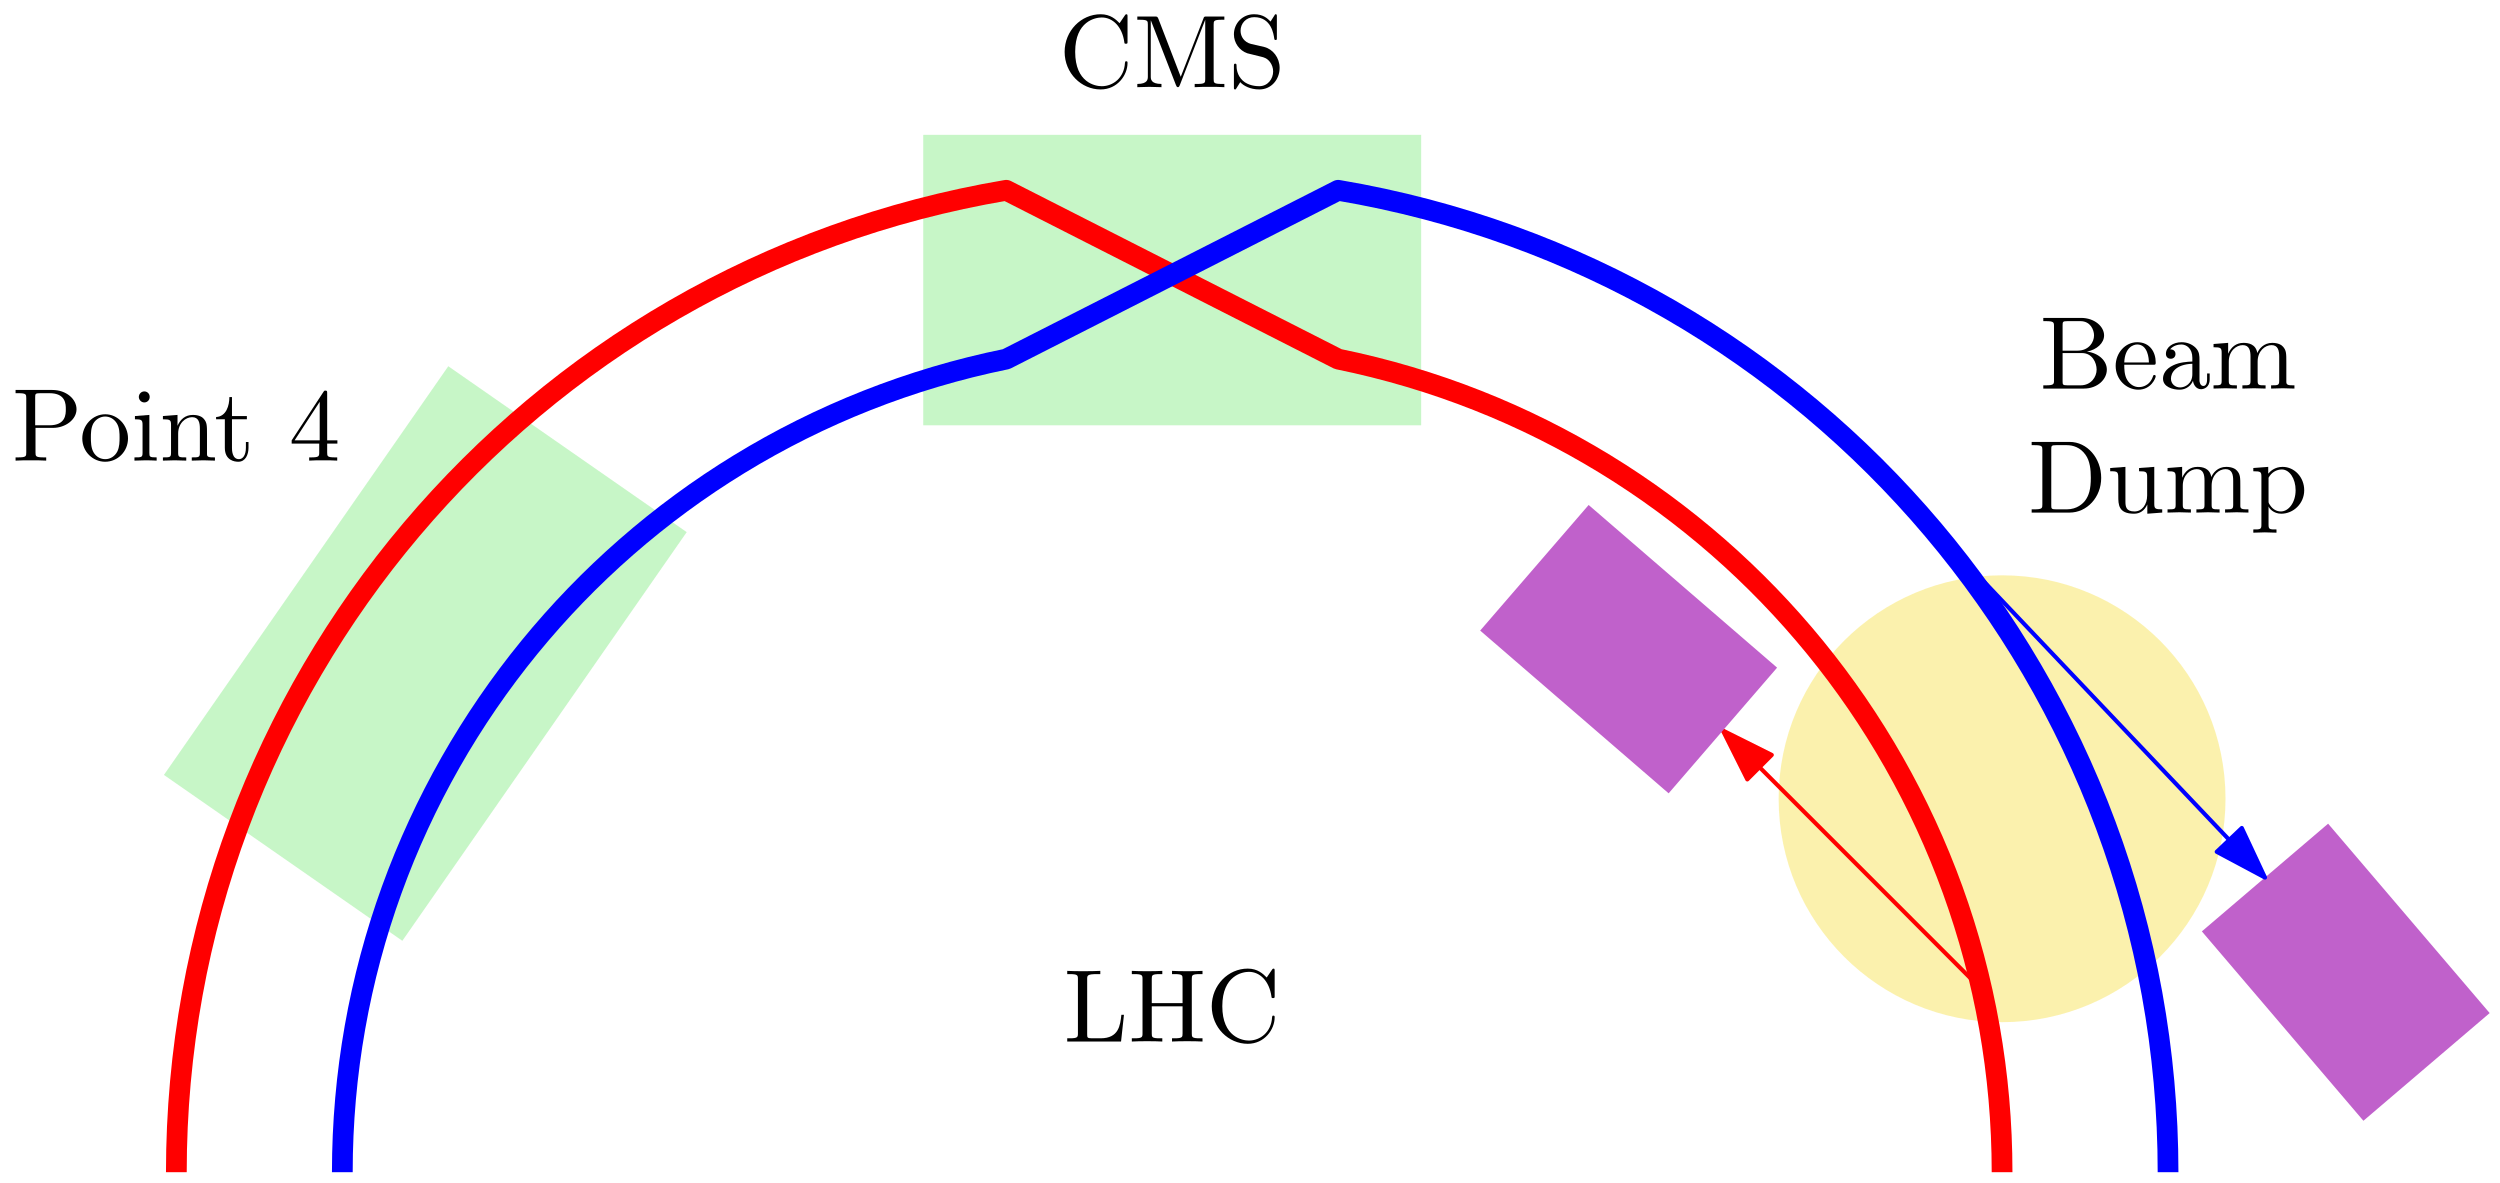
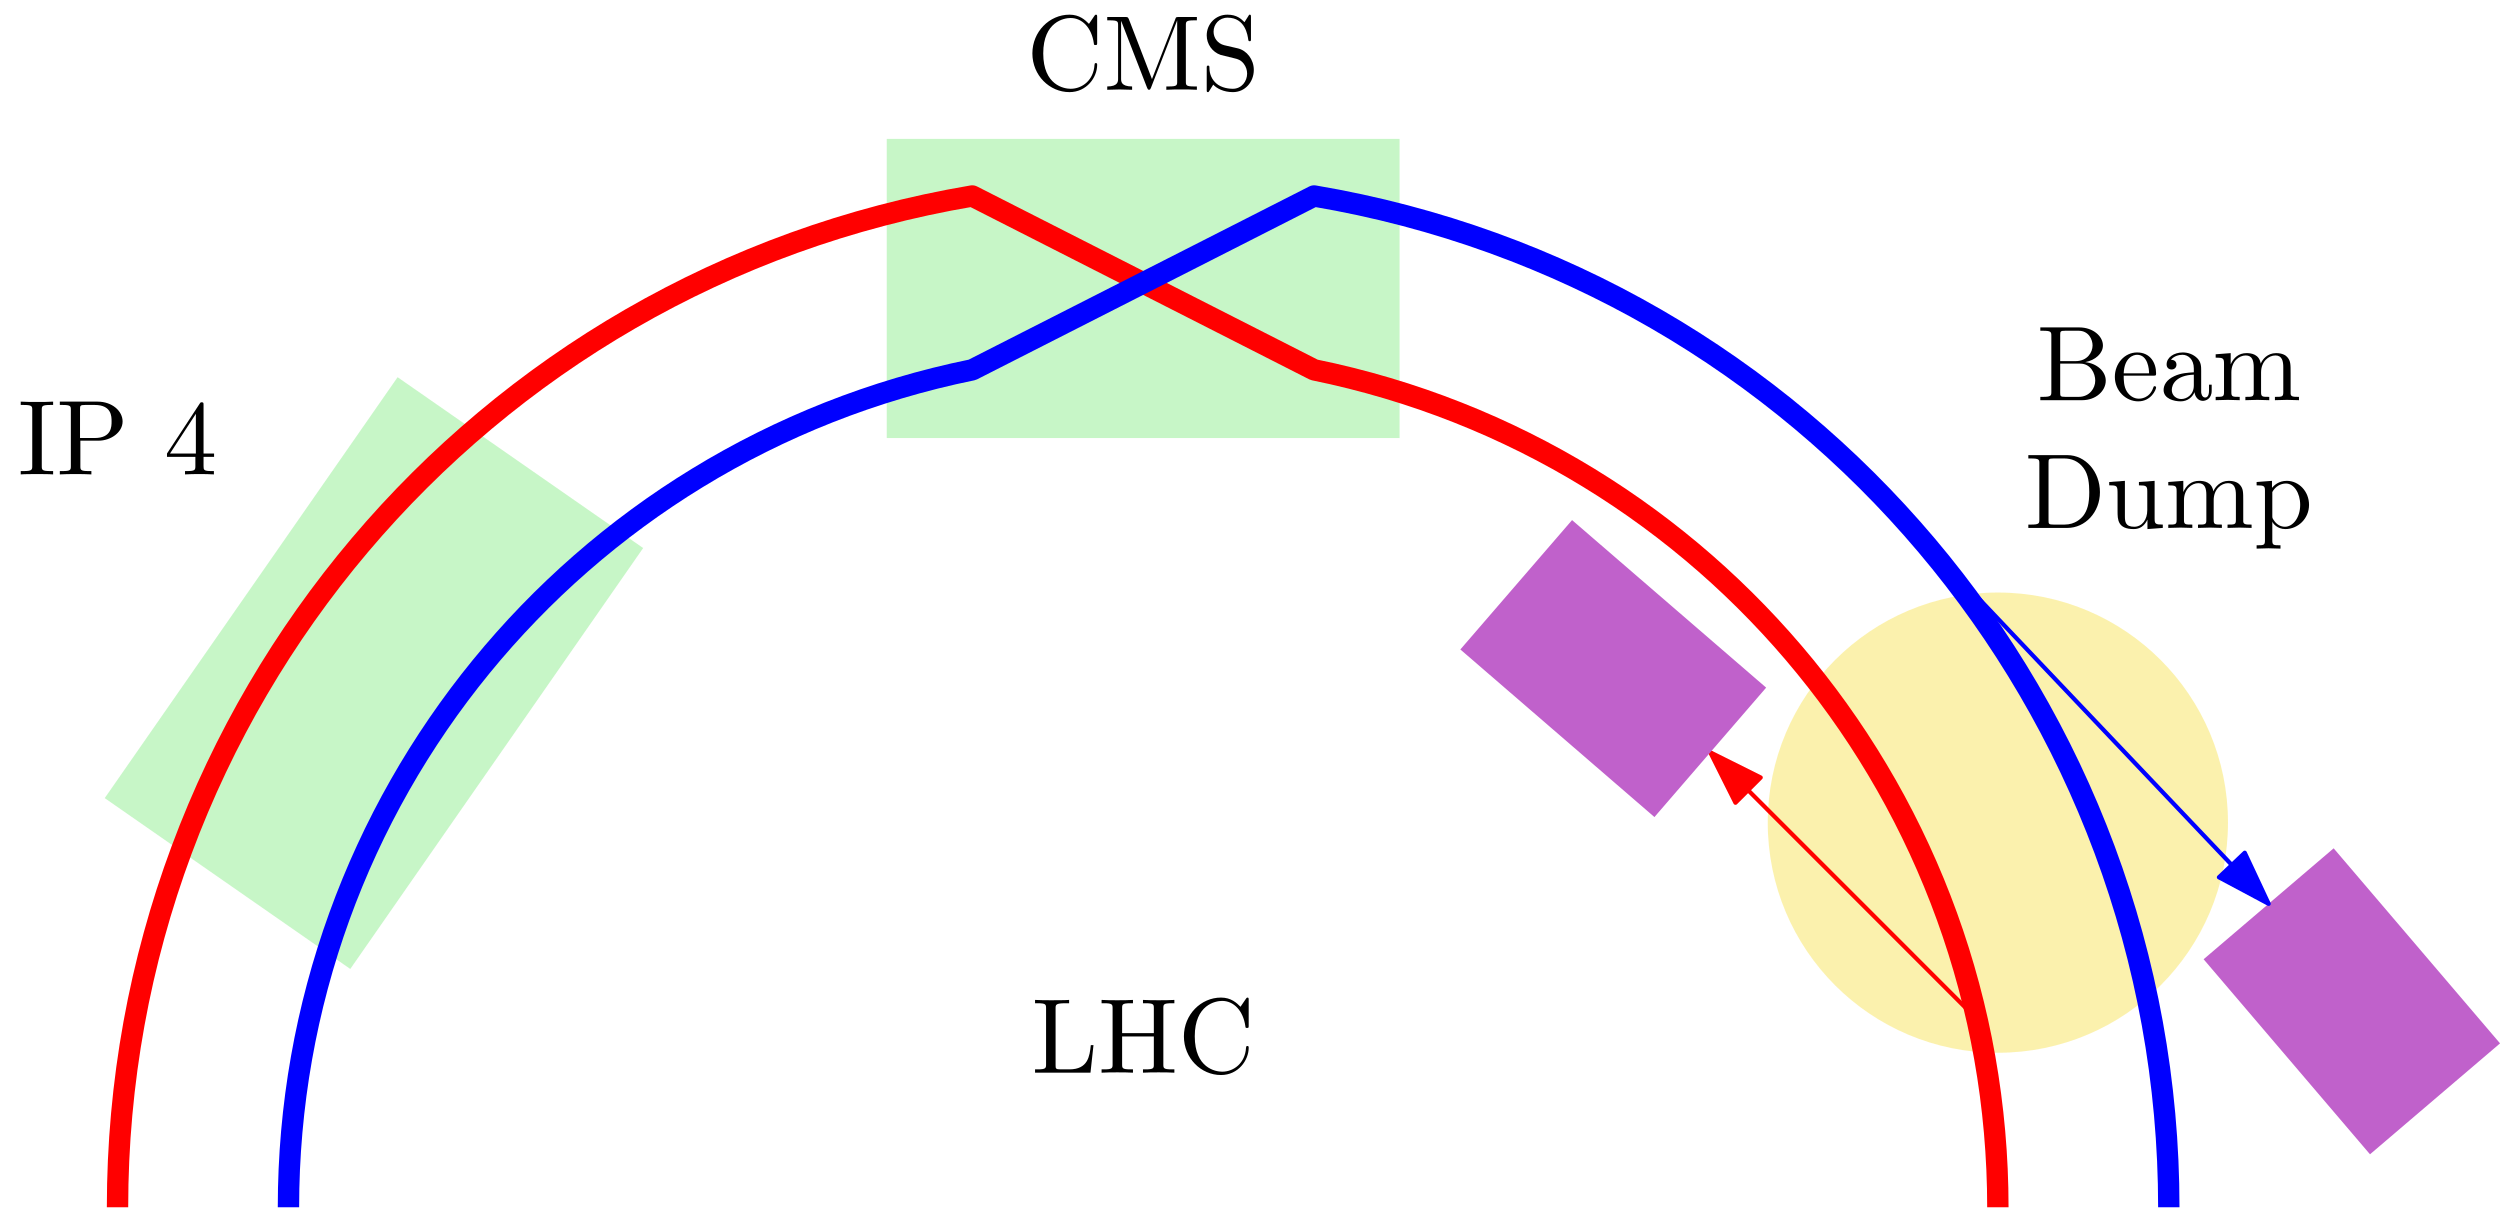
- <svg xmlns="http://www.w3.org/2000/svg" xmlns:xlink="http://www.w3.org/1999/xlink" width="241" height="114" viewBox="0 0 241 114">
+ <svg xmlns="http://www.w3.org/2000/svg" xmlns:xlink="http://www.w3.org/1999/xlink" width="234" height="114" viewBox="0 0 234 114">
  <defs>
    <g>
      <g id="glyph-0-0">
+         <path d="M 2.25 -6.031 C 2.25 -6.391 2.266 -6.5 3.062 -6.5 L 3.312 -6.5 L 3.312 -6.812 C 2.969 -6.781 2.188 -6.781 1.797 -6.781 C 1.422 -6.781 0.625 -6.781 0.281 -6.812 L 0.281 -6.5 L 0.531 -6.5 C 1.328 -6.5 1.359 -6.391 1.359 -6.031 L 1.359 -0.781 C 1.359 -0.422 1.328 -0.312 0.531 -0.312 L 0.281 -0.312 L 0.281 0 C 0.625 -0.031 1.422 -0.031 1.797 -0.031 C 2.188 -0.031 2.969 -0.031 3.312 0 L 3.312 -0.312 L 3.062 -0.312 C 2.266 -0.312 2.25 -0.422 2.25 -0.781 Z M 2.25 -6.031 " />
+       </g>
+       <g id="glyph-0-1">
        <path d="M 2.266 -3.156 L 3.953 -3.156 C 5.141 -3.156 6.219 -3.953 6.219 -4.953 C 6.219 -5.938 5.234 -6.812 3.875 -6.812 L 0.344 -6.812 L 0.344 -6.5 L 0.594 -6.5 C 1.359 -6.5 1.375 -6.391 1.375 -6.031 L 1.375 -0.781 C 1.375 -0.422 1.359 -0.312 0.594 -0.312 L 0.344 -0.312 L 0.344 0 C 0.703 -0.031 1.438 -0.031 1.812 -0.031 C 2.188 -0.031 2.938 -0.031 3.297 0 L 3.297 -0.312 L 3.047 -0.312 C 2.281 -0.312 2.266 -0.422 2.266 -0.781 Z M 2.234 -3.406 L 2.234 -6.094 C 2.234 -6.438 2.25 -6.5 2.719 -6.5 L 3.609 -6.5 C 5.188 -6.5 5.188 -5.438 5.188 -4.953 C 5.188 -4.484 5.188 -3.406 3.609 -3.406 Z M 2.234 -3.406 " />
      </g>
-       <g id="glyph-0-1">
-         <path d="M 4.688 -2.141 C 4.688 -3.406 3.703 -4.469 2.5 -4.469 C 1.25 -4.469 0.281 -3.375 0.281 -2.141 C 0.281 -0.844 1.312 0.109 2.484 0.109 C 3.688 0.109 4.688 -0.875 4.688 -2.141 Z M 2.5 -0.141 C 2.062 -0.141 1.625 -0.344 1.359 -0.812 C 1.109 -1.25 1.109 -1.859 1.109 -2.219 C 1.109 -2.609 1.109 -3.141 1.344 -3.578 C 1.609 -4.031 2.078 -4.25 2.484 -4.25 C 2.922 -4.25 3.344 -4.031 3.609 -3.594 C 3.875 -3.172 3.875 -2.594 3.875 -2.219 C 3.875 -1.859 3.875 -1.312 3.656 -0.875 C 3.422 -0.422 2.984 -0.141 2.5 -0.141 Z M 2.5 -0.141 " />
-       </g>
      <g id="glyph-0-2">
-         <path d="M 1.766 -4.406 L 0.375 -4.297 L 0.375 -3.984 C 1.016 -3.984 1.109 -3.922 1.109 -3.438 L 1.109 -0.75 C 1.109 -0.312 1 -0.312 0.328 -0.312 L 0.328 0 C 0.641 -0.016 1.188 -0.031 1.422 -0.031 C 1.781 -0.031 2.125 -0.016 2.469 0 L 2.469 -0.312 C 1.797 -0.312 1.766 -0.359 1.766 -0.75 Z M 1.797 -6.141 C 1.797 -6.453 1.562 -6.672 1.281 -6.672 C 0.969 -6.672 0.75 -6.406 0.75 -6.141 C 0.75 -5.875 0.969 -5.609 1.281 -5.609 C 1.562 -5.609 1.797 -5.828 1.797 -6.141 Z M 1.797 -6.141 " />
+         <path d="M 2.938 -1.641 L 2.938 -0.781 C 2.938 -0.422 2.906 -0.312 2.172 -0.312 L 1.969 -0.312 L 1.969 0 C 2.375 -0.031 2.891 -0.031 3.312 -0.031 C 3.734 -0.031 4.25 -0.031 4.672 0 L 4.672 -0.312 L 4.453 -0.312 C 3.719 -0.312 3.703 -0.422 3.703 -0.781 L 3.703 -1.641 L 4.688 -1.641 L 4.688 -1.953 L 3.703 -1.953 L 3.703 -6.484 C 3.703 -6.688 3.703 -6.75 3.531 -6.75 C 3.453 -6.75 3.422 -6.75 3.344 -6.625 L 0.281 -1.953 L 0.281 -1.641 Z M 2.984 -1.953 L 0.562 -1.953 L 2.984 -5.672 Z M 2.984 -1.953 " />
      </g>
      <g id="glyph-0-3">
-         <path d="M 1.094 -3.422 L 1.094 -0.75 C 1.094 -0.312 0.984 -0.312 0.312 -0.312 L 0.312 0 C 0.672 -0.016 1.172 -0.031 1.453 -0.031 C 1.703 -0.031 2.219 -0.016 2.562 0 L 2.562 -0.312 C 1.891 -0.312 1.781 -0.312 1.781 -0.75 L 1.781 -2.594 C 1.781 -3.625 2.5 -4.188 3.125 -4.188 C 3.766 -4.188 3.875 -3.656 3.875 -3.078 L 3.875 -0.75 C 3.875 -0.312 3.766 -0.312 3.094 -0.312 L 3.094 0 C 3.438 -0.016 3.953 -0.031 4.219 -0.031 C 4.469 -0.031 5 -0.016 5.328 0 L 5.328 -0.312 C 4.812 -0.312 4.562 -0.312 4.562 -0.609 L 4.562 -2.516 C 4.562 -3.375 4.562 -3.672 4.25 -4.031 C 4.109 -4.203 3.781 -4.406 3.203 -4.406 C 2.469 -4.406 2 -3.984 1.719 -3.359 L 1.719 -4.406 L 0.312 -4.297 L 0.312 -3.984 C 1.016 -3.984 1.094 -3.922 1.094 -3.422 Z M 1.094 -3.422 " />
+         <path d="M 0.562 -3.406 C 0.562 -1.344 2.172 0.219 4.031 0.219 C 5.656 0.219 6.625 -1.172 6.625 -2.328 C 6.625 -2.422 6.625 -2.5 6.5 -2.5 C 6.391 -2.5 6.391 -2.438 6.375 -2.328 C 6.297 -0.906 5.234 -0.094 4.141 -0.094 C 3.531 -0.094 1.578 -0.422 1.578 -3.406 C 1.578 -6.375 3.531 -6.719 4.141 -6.719 C 5.219 -6.719 6.109 -5.812 6.312 -4.359 C 6.328 -4.219 6.328 -4.188 6.469 -4.188 C 6.625 -4.188 6.625 -4.219 6.625 -4.422 L 6.625 -6.781 C 6.625 -6.953 6.625 -7.031 6.516 -7.031 C 6.484 -7.031 6.438 -7.031 6.359 -6.906 L 5.859 -6.172 C 5.5 -6.531 4.984 -7.031 4.031 -7.031 C 2.156 -7.031 0.562 -5.438 0.562 -3.406 Z M 0.562 -3.406 " />
      </g>
      <g id="glyph-0-4">
-         <path d="M 1.719 -3.984 L 3.156 -3.984 L 3.156 -4.297 L 1.719 -4.297 L 1.719 -6.125 L 1.469 -6.125 C 1.469 -5.312 1.172 -4.25 0.188 -4.203 L 0.188 -3.984 L 1.031 -3.984 L 1.031 -1.234 C 1.031 -0.016 1.969 0.109 2.328 0.109 C 3.031 0.109 3.312 -0.594 3.312 -1.234 L 3.312 -1.797 L 3.062 -1.797 L 3.062 -1.25 C 3.062 -0.516 2.766 -0.141 2.391 -0.141 C 1.719 -0.141 1.719 -1.047 1.719 -1.219 Z M 1.719 -3.984 " />
+         <path d="M 2.406 -6.594 C 2.312 -6.812 2.281 -6.812 2.047 -6.812 L 0.375 -6.812 L 0.375 -6.5 L 0.609 -6.5 C 1.375 -6.5 1.391 -6.391 1.391 -6.031 L 1.391 -1.047 C 1.391 -0.781 1.391 -0.312 0.375 -0.312 L 0.375 0 C 0.719 -0.016 1.203 -0.031 1.531 -0.031 C 1.859 -0.031 2.359 -0.016 2.703 0 L 2.703 -0.312 C 1.672 -0.312 1.672 -0.781 1.672 -1.047 L 1.672 -6.422 L 1.688 -6.422 L 4.094 -0.219 C 4.141 -0.094 4.188 0 4.281 0 C 4.391 0 4.422 -0.078 4.469 -0.188 L 6.922 -6.5 L 6.922 -0.781 C 6.922 -0.422 6.906 -0.312 6.141 -0.312 L 5.906 -0.312 L 5.906 0 C 6.266 -0.031 6.953 -0.031 7.344 -0.031 C 7.719 -0.031 8.391 -0.031 8.766 0 L 8.766 -0.312 L 8.516 -0.312 C 7.75 -0.312 7.734 -0.422 7.734 -0.781 L 7.734 -6.031 C 7.734 -6.391 7.75 -6.5 8.516 -6.5 L 8.766 -6.5 L 8.766 -6.812 L 7.078 -6.812 C 6.812 -6.812 6.812 -6.797 6.75 -6.625 L 4.562 -1 Z M 2.406 -6.594 " />
      </g>
      <g id="glyph-0-5">
-         <path d="M 2.938 -1.641 L 2.938 -0.781 C 2.938 -0.422 2.906 -0.312 2.172 -0.312 L 1.969 -0.312 L 1.969 0 C 2.375 -0.031 2.891 -0.031 3.312 -0.031 C 3.734 -0.031 4.25 -0.031 4.672 0 L 4.672 -0.312 L 4.453 -0.312 C 3.719 -0.312 3.703 -0.422 3.703 -0.781 L 3.703 -1.641 L 4.688 -1.641 L 4.688 -1.953 L 3.703 -1.953 L 3.703 -6.484 C 3.703 -6.688 3.703 -6.75 3.531 -6.75 C 3.453 -6.75 3.422 -6.75 3.344 -6.625 L 0.281 -1.953 L 0.281 -1.641 Z M 2.984 -1.953 L 0.562 -1.953 L 2.984 -5.672 Z M 2.984 -1.953 " />
+         <path d="M 3.484 -3.875 L 2.203 -4.172 C 1.578 -4.328 1.203 -4.859 1.203 -5.438 C 1.203 -6.141 1.734 -6.75 2.516 -6.75 C 4.172 -6.75 4.391 -5.109 4.453 -4.672 C 4.469 -4.609 4.469 -4.547 4.578 -4.547 C 4.703 -4.547 4.703 -4.594 4.703 -4.781 L 4.703 -6.781 C 4.703 -6.953 4.703 -7.031 4.594 -7.031 C 4.531 -7.031 4.516 -7.016 4.453 -6.891 L 4.094 -6.328 C 3.797 -6.625 3.391 -7.031 2.5 -7.031 C 1.391 -7.031 0.562 -6.156 0.562 -5.094 C 0.562 -4.266 1.094 -3.531 1.859 -3.266 C 1.969 -3.234 2.484 -3.109 3.188 -2.938 C 3.453 -2.875 3.75 -2.797 4.031 -2.438 C 4.234 -2.172 4.344 -1.844 4.344 -1.516 C 4.344 -0.812 3.844 -0.094 3 -0.094 C 2.719 -0.094 1.953 -0.141 1.422 -0.625 C 0.844 -1.172 0.812 -1.797 0.812 -2.156 C 0.797 -2.266 0.719 -2.266 0.688 -2.266 C 0.562 -2.266 0.562 -2.188 0.562 -2.016 L 0.562 -0.016 C 0.562 0.156 0.562 0.219 0.672 0.219 C 0.734 0.219 0.75 0.203 0.812 0.094 C 0.812 0.078 0.844 0.047 1.172 -0.484 C 1.484 -0.141 2.125 0.219 3.016 0.219 C 4.172 0.219 4.969 -0.75 4.969 -1.859 C 4.969 -2.844 4.312 -3.672 3.484 -3.875 Z M 3.484 -3.875 " />
      </g>
      <g id="glyph-0-6">
-         <path d="M 0.562 -3.406 C 0.562 -1.344 2.172 0.219 4.031 0.219 C 5.656 0.219 6.625 -1.172 6.625 -2.328 C 6.625 -2.422 6.625 -2.5 6.5 -2.5 C 6.391 -2.5 6.391 -2.438 6.375 -2.328 C 6.297 -0.906 5.234 -0.094 4.141 -0.094 C 3.531 -0.094 1.578 -0.422 1.578 -3.406 C 1.578 -6.375 3.531 -6.719 4.141 -6.719 C 5.219 -6.719 6.109 -5.812 6.312 -4.359 C 6.328 -4.219 6.328 -4.188 6.469 -4.188 C 6.625 -4.188 6.625 -4.219 6.625 -4.422 L 6.625 -6.781 C 6.625 -6.953 6.625 -7.031 6.516 -7.031 C 6.484 -7.031 6.438 -7.031 6.359 -6.906 L 5.859 -6.172 C 5.5 -6.531 4.984 -7.031 4.031 -7.031 C 2.156 -7.031 0.562 -5.438 0.562 -3.406 Z M 0.562 -3.406 " />
+         <path d="M 5.797 -2.578 L 5.547 -2.578 C 5.438 -1.562 5.297 -0.312 3.547 -0.312 L 2.734 -0.312 C 2.266 -0.312 2.25 -0.375 2.25 -0.703 L 2.25 -6.016 C 2.25 -6.359 2.25 -6.5 3.188 -6.5 L 3.516 -6.5 L 3.516 -6.812 C 3.156 -6.781 2.25 -6.781 1.844 -6.781 C 1.453 -6.781 0.672 -6.781 0.328 -6.812 L 0.328 -6.5 L 0.562 -6.5 C 1.328 -6.5 1.359 -6.391 1.359 -6.031 L 1.359 -0.781 C 1.359 -0.422 1.328 -0.312 0.562 -0.312 L 0.328 -0.312 L 0.328 0 L 5.516 0 Z M 5.797 -2.578 " />
      </g>
      <g id="glyph-0-7">
-         <path d="M 2.406 -6.594 C 2.312 -6.812 2.281 -6.812 2.047 -6.812 L 0.375 -6.812 L 0.375 -6.5 L 0.609 -6.5 C 1.375 -6.5 1.391 -6.391 1.391 -6.031 L 1.391 -1.047 C 1.391 -0.781 1.391 -0.312 0.375 -0.312 L 0.375 0 C 0.719 -0.016 1.203 -0.031 1.531 -0.031 C 1.859 -0.031 2.359 -0.016 2.703 0 L 2.703 -0.312 C 1.672 -0.312 1.672 -0.781 1.672 -1.047 L 1.672 -6.422 L 1.688 -6.422 L 4.094 -0.219 C 4.141 -0.094 4.188 0 4.281 0 C 4.391 0 4.422 -0.078 4.469 -0.188 L 6.922 -6.5 L 6.922 -0.781 C 6.922 -0.422 6.906 -0.312 6.141 -0.312 L 5.906 -0.312 L 5.906 0 C 6.266 -0.031 6.953 -0.031 7.344 -0.031 C 7.719 -0.031 8.391 -0.031 8.766 0 L 8.766 -0.312 L 8.516 -0.312 C 7.75 -0.312 7.734 -0.422 7.734 -0.781 L 7.734 -6.031 C 7.734 -6.391 7.75 -6.5 8.516 -6.5 L 8.766 -6.5 L 8.766 -6.812 L 7.078 -6.812 C 6.812 -6.812 6.812 -6.797 6.75 -6.625 L 4.562 -1 Z M 2.406 -6.594 " />
-       </g>
-       <g id="glyph-0-8">
-         <path d="M 3.484 -3.875 L 2.203 -4.172 C 1.578 -4.328 1.203 -4.859 1.203 -5.438 C 1.203 -6.141 1.734 -6.75 2.516 -6.75 C 4.172 -6.75 4.391 -5.109 4.453 -4.672 C 4.469 -4.609 4.469 -4.547 4.578 -4.547 C 4.703 -4.547 4.703 -4.594 4.703 -4.781 L 4.703 -6.781 C 4.703 -6.953 4.703 -7.031 4.594 -7.031 C 4.531 -7.031 4.516 -7.016 4.453 -6.891 L 4.094 -6.328 C 3.797 -6.625 3.391 -7.031 2.5 -7.031 C 1.391 -7.031 0.562 -6.156 0.562 -5.094 C 0.562 -4.266 1.094 -3.531 1.859 -3.266 C 1.969 -3.234 2.484 -3.109 3.188 -2.938 C 3.453 -2.875 3.75 -2.797 4.031 -2.438 C 4.234 -2.172 4.344 -1.844 4.344 -1.516 C 4.344 -0.812 3.844 -0.094 3 -0.094 C 2.719 -0.094 1.953 -0.141 1.422 -0.625 C 0.844 -1.172 0.812 -1.797 0.812 -2.156 C 0.797 -2.266 0.719 -2.266 0.688 -2.266 C 0.562 -2.266 0.562 -2.188 0.562 -2.016 L 0.562 -0.016 C 0.562 0.156 0.562 0.219 0.672 0.219 C 0.734 0.219 0.75 0.203 0.812 0.094 C 0.812 0.078 0.844 0.047 1.172 -0.484 C 1.484 -0.141 2.125 0.219 3.016 0.219 C 4.172 0.219 4.969 -0.75 4.969 -1.859 C 4.969 -2.844 4.312 -3.672 3.484 -3.875 Z M 3.484 -3.875 " />
-       </g>
-       <g id="glyph-0-9">
-         <path d="M 5.797 -2.578 L 5.547 -2.578 C 5.438 -1.562 5.297 -0.312 3.547 -0.312 L 2.734 -0.312 C 2.266 -0.312 2.25 -0.375 2.25 -0.703 L 2.25 -6.016 C 2.25 -6.359 2.25 -6.5 3.188 -6.5 L 3.516 -6.5 L 3.516 -6.812 C 3.156 -6.781 2.25 -6.781 1.844 -6.781 C 1.453 -6.781 0.672 -6.781 0.328 -6.812 L 0.328 -6.5 L 0.562 -6.5 C 1.328 -6.5 1.359 -6.391 1.359 -6.031 L 1.359 -0.781 C 1.359 -0.422 1.328 -0.312 0.562 -0.312 L 0.328 -0.312 L 0.328 0 L 5.516 0 Z M 5.797 -2.578 " />
-       </g>
-       <g id="glyph-0-10">
        <path d="M 6.109 -6.031 C 6.109 -6.391 6.125 -6.5 6.891 -6.5 L 7.141 -6.5 L 7.141 -6.812 C 6.781 -6.781 6.047 -6.781 5.672 -6.781 C 5.297 -6.781 4.547 -6.781 4.203 -6.812 L 4.203 -6.5 L 4.438 -6.5 C 5.203 -6.5 5.219 -6.391 5.219 -6.031 L 5.219 -3.703 L 2.25 -3.703 L 2.25 -6.031 C 2.25 -6.391 2.266 -6.5 3.031 -6.5 L 3.266 -6.5 L 3.266 -6.812 C 2.922 -6.781 2.188 -6.781 1.797 -6.781 C 1.422 -6.781 0.672 -6.781 0.328 -6.812 L 0.328 -6.5 L 0.562 -6.5 C 1.328 -6.5 1.359 -6.391 1.359 -6.031 L 1.359 -0.781 C 1.359 -0.422 1.328 -0.312 0.562 -0.312 L 0.328 -0.312 L 0.328 0 C 0.672 -0.031 1.422 -0.031 1.797 -0.031 C 2.172 -0.031 2.922 -0.031 3.266 0 L 3.266 -0.312 L 3.031 -0.312 C 2.266 -0.312 2.25 -0.422 2.25 -0.781 L 2.25 -3.391 L 5.219 -3.391 L 5.219 -0.781 C 5.219 -0.422 5.203 -0.312 4.438 -0.312 L 4.203 -0.312 L 4.203 0 C 4.547 -0.031 5.281 -0.031 5.656 -0.031 C 6.047 -0.031 6.781 -0.031 7.141 0 L 7.141 -0.312 L 6.891 -0.312 C 6.125 -0.312 6.109 -0.422 6.109 -0.781 Z M 6.109 -6.031 " />
      </g>
      <g id="glyph-1-0">
        <path d="M 2.219 -3.656 L 2.219 -6.094 C 2.219 -6.438 2.234 -6.5 2.703 -6.5 L 3.938 -6.5 C 4.906 -6.5 5.25 -5.656 5.25 -5.125 C 5.25 -4.484 4.766 -3.656 3.656 -3.656 Z M 4.562 -3.562 C 5.531 -3.75 6.219 -4.391 6.219 -5.125 C 6.219 -5.984 5.297 -6.812 4 -6.812 L 0.359 -6.812 L 0.359 -6.5 L 0.594 -6.5 C 1.359 -6.5 1.391 -6.391 1.391 -6.031 L 1.391 -0.781 C 1.391 -0.422 1.359 -0.312 0.594 -0.312 L 0.359 -0.312 L 0.359 0 L 4.266 0 C 5.594 0 6.484 -0.891 6.484 -1.828 C 6.484 -2.688 5.672 -3.438 4.562 -3.562 Z M 3.953 -0.312 L 2.703 -0.312 C 2.234 -0.312 2.219 -0.375 2.219 -0.703 L 2.219 -3.422 L 4.094 -3.422 C 5.078 -3.422 5.5 -2.5 5.5 -1.828 C 5.5 -1.125 4.969 -0.312 3.953 -0.312 Z M 3.953 -0.312 " />
      </g>
      <g id="glyph-1-1">
        <path d="M 1.109 -2.516 C 1.172 -4 2.016 -4.25 2.359 -4.25 C 3.375 -4.25 3.484 -2.906 3.484 -2.516 Z M 1.109 -2.297 L 3.891 -2.297 C 4.109 -2.297 4.141 -2.297 4.141 -2.516 C 4.141 -3.5 3.594 -4.469 2.359 -4.469 C 1.203 -4.469 0.281 -3.438 0.281 -2.188 C 0.281 -0.859 1.328 0.109 2.469 0.109 C 3.688 0.109 4.141 -1 4.141 -1.188 C 4.141 -1.281 4.062 -1.312 4 -1.312 C 3.922 -1.312 3.891 -1.25 3.875 -1.172 C 3.531 -0.141 2.625 -0.141 2.531 -0.141 C 2.031 -0.141 1.641 -0.438 1.406 -0.812 C 1.109 -1.281 1.109 -1.938 1.109 -2.297 Z M 1.109 -2.297 " />
      </g>
      <g id="glyph-1-2">
        <path d="M 3.312 -0.75 C 3.359 -0.359 3.625 0.062 4.094 0.062 C 4.312 0.062 4.922 -0.078 4.922 -0.891 L 4.922 -1.453 L 4.672 -1.453 L 4.672 -0.891 C 4.672 -0.312 4.422 -0.25 4.312 -0.25 C 3.984 -0.25 3.938 -0.703 3.938 -0.75 L 3.938 -2.734 C 3.938 -3.156 3.938 -3.547 3.578 -3.922 C 3.188 -4.312 2.688 -4.469 2.219 -4.469 C 1.391 -4.469 0.703 -4 0.703 -3.344 C 0.703 -3.047 0.906 -2.875 1.172 -2.875 C 1.453 -2.875 1.625 -3.078 1.625 -3.328 C 1.625 -3.453 1.578 -3.781 1.109 -3.781 C 1.391 -4.141 1.875 -4.25 2.188 -4.25 C 2.688 -4.25 3.25 -3.859 3.25 -2.969 L 3.25 -2.609 C 2.734 -2.578 2.047 -2.547 1.422 -2.25 C 0.672 -1.906 0.422 -1.391 0.422 -0.953 C 0.422 -0.141 1.391 0.109 2.016 0.109 C 2.672 0.109 3.125 -0.297 3.312 -0.75 Z M 3.25 -2.391 L 3.25 -1.391 C 3.25 -0.453 2.531 -0.109 2.078 -0.109 C 1.594 -0.109 1.188 -0.453 1.188 -0.953 C 1.188 -1.5 1.609 -2.328 3.25 -2.391 Z M 3.25 -2.391 " />
      </g>
      <g id="glyph-1-3">
        <path d="M 1.094 -3.422 L 1.094 -0.75 C 1.094 -0.312 0.984 -0.312 0.312 -0.312 L 0.312 0 C 0.672 -0.016 1.172 -0.031 1.453 -0.031 C 1.703 -0.031 2.219 -0.016 2.562 0 L 2.562 -0.312 C 1.891 -0.312 1.781 -0.312 1.781 -0.75 L 1.781 -2.594 C 1.781 -3.625 2.5 -4.188 3.125 -4.188 C 3.766 -4.188 3.875 -3.656 3.875 -3.078 L 3.875 -0.75 C 3.875 -0.312 3.766 -0.312 3.094 -0.312 L 3.094 0 C 3.438 -0.016 3.953 -0.031 4.219 -0.031 C 4.469 -0.031 5 -0.016 5.328 0 L 5.328 -0.312 C 4.672 -0.312 4.562 -0.312 4.562 -0.75 L 4.562 -2.594 C 4.562 -3.625 5.266 -4.188 5.906 -4.188 C 6.531 -4.188 6.641 -3.656 6.641 -3.078 L 6.641 -0.75 C 6.641 -0.312 6.531 -0.312 5.859 -0.312 L 5.859 0 C 6.203 -0.016 6.719 -0.031 6.984 -0.031 C 7.25 -0.031 7.766 -0.016 8.109 0 L 8.109 -0.312 C 7.594 -0.312 7.344 -0.312 7.328 -0.609 L 7.328 -2.516 C 7.328 -3.375 7.328 -3.672 7.016 -4.031 C 6.875 -4.203 6.547 -4.406 5.969 -4.406 C 5.141 -4.406 4.688 -3.812 4.531 -3.422 C 4.391 -4.297 3.656 -4.406 3.203 -4.406 C 2.469 -4.406 2 -3.984 1.719 -3.359 L 1.719 -4.406 L 0.312 -4.297 L 0.312 -3.984 C 1.016 -3.984 1.094 -3.922 1.094 -3.422 Z M 1.094 -3.422 " />
      </g>
      <g id="glyph-2-0">
        <path d="M 0.344 -6.812 L 0.344 -6.5 L 0.594 -6.5 C 1.359 -6.5 1.375 -6.391 1.375 -6.031 L 1.375 -0.781 C 1.375 -0.422 1.359 -0.312 0.594 -0.312 L 0.344 -0.312 L 0.344 0 L 4 0 C 5.672 0 7.047 -1.469 7.047 -3.344 C 7.047 -5.25 5.703 -6.812 4 -6.812 Z M 2.719 -0.312 C 2.25 -0.312 2.234 -0.375 2.234 -0.703 L 2.234 -6.094 C 2.234 -6.438 2.25 -6.5 2.719 -6.5 L 3.719 -6.5 C 4.344 -6.5 5.031 -6.281 5.531 -5.578 C 5.969 -4.984 6.047 -4.125 6.047 -3.344 C 6.047 -2.25 5.859 -1.641 5.5 -1.156 C 5.297 -0.891 4.734 -0.312 3.734 -0.312 Z M 2.719 -0.312 " />
      </g>
      <g id="glyph-2-1">
        <path d="M 3.891 -0.781 L 3.891 0.109 L 5.328 0 L 5.328 -0.312 C 4.641 -0.312 4.562 -0.375 4.562 -0.875 L 4.562 -4.406 L 3.094 -4.297 L 3.094 -3.984 C 3.781 -3.984 3.875 -3.922 3.875 -3.422 L 3.875 -1.656 C 3.875 -0.781 3.391 -0.109 2.656 -0.109 C 1.828 -0.109 1.781 -0.578 1.781 -1.094 L 1.781 -4.406 L 0.312 -4.297 L 0.312 -3.984 C 1.094 -3.984 1.094 -3.953 1.094 -3.078 L 1.094 -1.578 C 1.094 -0.797 1.094 0.109 2.609 0.109 C 3.172 0.109 3.609 -0.172 3.891 -0.781 Z M 3.891 -0.781 " />
      </g>
      <g id="glyph-2-2">
        <path d="M 1.094 -3.422 L 1.094 -0.75 C 1.094 -0.312 0.984 -0.312 0.312 -0.312 L 0.312 0 C 0.672 -0.016 1.172 -0.031 1.453 -0.031 C 1.703 -0.031 2.219 -0.016 2.562 0 L 2.562 -0.312 C 1.891 -0.312 1.781 -0.312 1.781 -0.75 L 1.781 -2.594 C 1.781 -3.625 2.5 -4.188 3.125 -4.188 C 3.766 -4.188 3.875 -3.656 3.875 -3.078 L 3.875 -0.75 C 3.875 -0.312 3.766 -0.312 3.094 -0.312 L 3.094 0 C 3.438 -0.016 3.953 -0.031 4.219 -0.031 C 4.469 -0.031 5 -0.016 5.328 0 L 5.328 -0.312 C 4.672 -0.312 4.562 -0.312 4.562 -0.75 L 4.562 -2.594 C 4.562 -3.625 5.266 -4.188 5.906 -4.188 C 6.531 -4.188 6.641 -3.656 6.641 -3.078 L 6.641 -0.75 C 6.641 -0.312 6.531 -0.312 5.859 -0.312 L 5.859 0 C 6.203 -0.016 6.719 -0.031 6.984 -0.031 C 7.25 -0.031 7.766 -0.016 8.109 0 L 8.109 -0.312 C 7.594 -0.312 7.344 -0.312 7.328 -0.609 L 7.328 -2.516 C 7.328 -3.375 7.328 -3.672 7.016 -4.031 C 6.875 -4.203 6.547 -4.406 5.969 -4.406 C 5.141 -4.406 4.688 -3.812 4.531 -3.422 C 4.391 -4.297 3.656 -4.406 3.203 -4.406 C 2.469 -4.406 2 -3.984 1.719 -3.359 L 1.719 -4.406 L 0.312 -4.297 L 0.312 -3.984 C 1.016 -3.984 1.094 -3.922 1.094 -3.422 Z M 1.094 -3.422 " />
      </g>
      <g id="glyph-2-3">
        <path d="M 1.719 -3.75 L 1.719 -4.406 L 0.281 -4.297 L 0.281 -3.984 C 0.984 -3.984 1.062 -3.922 1.062 -3.484 L 1.062 1.172 C 1.062 1.625 0.953 1.625 0.281 1.625 L 0.281 1.938 C 0.625 1.922 1.141 1.906 1.391 1.906 C 1.672 1.906 2.172 1.922 2.516 1.938 L 2.516 1.625 C 1.859 1.625 1.75 1.625 1.75 1.172 L 1.75 -0.594 C 1.797 -0.422 2.219 0.109 2.969 0.109 C 4.156 0.109 5.188 -0.875 5.188 -2.156 C 5.188 -3.422 4.234 -4.406 3.109 -4.406 C 2.328 -4.406 1.906 -3.969 1.719 -3.75 Z M 1.75 -1.141 L 1.75 -3.359 C 2.031 -3.875 2.516 -4.156 3.031 -4.156 C 3.766 -4.156 4.359 -3.281 4.359 -2.156 C 4.359 -0.953 3.672 -0.109 2.938 -0.109 C 2.531 -0.109 2.156 -0.312 1.891 -0.719 C 1.75 -0.922 1.75 -0.938 1.75 -1.141 Z M 1.75 -1.141 " />
      </g>
    </g>
  </defs>
  <g fill="rgb(0%, 0%, 0%)" fill-opacity="1">
-     <use xlink:href="#glyph-0-0" x="1.157" y="44.404" />
-     <use xlink:href="#glyph-0-1" x="7.652" y="44.404" />
-     <use xlink:href="#glyph-0-2" x="12.633" y="44.404" />
-     <use xlink:href="#glyph-0-3" x="15.393" y="44.404" />
-     <use xlink:href="#glyph-0-4" x="20.643" y="44.404" />
-     <use xlink:href="#glyph-0-5" x="27.836" y="44.404" />
+     <use xlink:href="#glyph-0-0" x="1.66" y="44.404" />
+     <use xlink:href="#glyph-0-1" x="5.256" y="44.404" />
+     <use xlink:href="#glyph-0-2" x="15.349" y="44.404" />
  </g>
  <g fill="rgb(0%, 0%, 0%)" fill-opacity="1">
-     <use xlink:href="#glyph-0-6" x="102.069" y="8.404" />
-     <use xlink:href="#glyph-0-7" x="109.262" y="8.404" />
-     <use xlink:href="#glyph-0-8" x="118.387" y="8.404" />
+     <use xlink:href="#glyph-0-3" x="96.069" y="8.404" />
+     <use xlink:href="#glyph-0-4" x="103.262" y="8.404" />
+     <use xlink:href="#glyph-0-5" x="112.387" y="8.404" />
  </g>
-   <path fill-rule="evenodd" fill="rgb(56.5%, 93.3%, 56.5%)" fill-opacity="0.5" d="M 89 13 L 89 41 L 137 41 L 137 13 Z M 89 13 " />
-   <path fill-rule="evenodd" fill="rgb(56.5%, 93.3%, 56.5%)" fill-opacity="0.5" d="M 15.801 74.703 L 38.785 90.695 L 66.199 51.297 L 43.215 35.305 Z M 15.801 74.703 " />
-   <path fill-rule="evenodd" fill="rgb(75.3%, 38%, 79.6%)" fill-opacity="1" d="M 224.43 79.402 L 212.258 89.785 L 227.832 108.043 L 240.004 97.66 Z M 224.43 79.402 " />
-   <path fill-rule="evenodd" fill="rgb(97.3%, 89.4%, 36.1%)" fill-opacity="0.5" d="M 214.539 77 C 214.539 65.102 204.898 55.461 193 55.461 C 181.102 55.461 171.461 65.102 171.461 77 C 171.461 88.898 181.102 98.539 193 98.539 C 204.898 98.539 214.539 88.898 214.539 77 Z M 214.539 77 " />
+   <path fill-rule="evenodd" fill="rgb(56.5%, 93.3%, 56.5%)" fill-opacity="0.5" d="M 83 13 L 83 41 L 131 41 L 131 13 Z M 83 13 " />
+   <path fill-rule="evenodd" fill="rgb(56.5%, 93.3%, 56.5%)" fill-opacity="0.5" d="M 9.801 74.703 L 32.785 90.695 L 60.199 51.297 L 37.215 35.305 Z M 9.801 74.703 " />
+   <path fill-rule="evenodd" fill="rgb(75.3%, 38%, 79.6%)" fill-opacity="1" d="M 218.43 79.402 L 206.258 89.785 L 221.832 108.043 L 234.004 97.66 Z M 218.43 79.402 " />
+   <path fill-rule="evenodd" fill="rgb(97.3%, 89.4%, 36.1%)" fill-opacity="0.5" d="M 208.539 77 C 208.539 65.102 198.898 55.461 187 55.461 C 175.102 55.461 165.461 65.102 165.461 77 C 165.461 88.898 175.102 98.539 187 98.539 C 198.898 98.539 208.539 88.898 208.539 77 Z M 208.539 77 " />
  <g fill="rgb(0%, 0%, 0%)" fill-opacity="1">
-     <use xlink:href="#glyph-1-0" x="196.615" y="37.458" />
-     <use xlink:href="#glyph-1-1" x="203.669" y="37.458" />
-     <use xlink:href="#glyph-1-2" x="208.092" y="37.458" />
-     <use xlink:href="#glyph-1-3" x="213.074" y="37.458" />
+     <use xlink:href="#glyph-1-0" x="190.615" y="37.458" />
+     <use xlink:href="#glyph-1-1" x="197.669" y="37.458" />
+     <use xlink:href="#glyph-1-2" x="202.092" y="37.458" />
+     <use xlink:href="#glyph-1-3" x="207.074" y="37.458" />
  </g>
  <g fill="rgb(0%, 0%, 0%)" fill-opacity="1">
-     <use xlink:href="#glyph-2-0" x="195.508" y="49.413" />
-     <use xlink:href="#glyph-2-1" x="203.11" y="49.413" />
-     <use xlink:href="#glyph-2-2" x="208.639" y="49.413" />
-     <use xlink:href="#glyph-2-3" x="216.938" y="49.413" />
+     <use xlink:href="#glyph-2-0" x="189.508" y="49.413" />
+     <use xlink:href="#glyph-2-1" x="197.11" y="49.413" />
+     <use xlink:href="#glyph-2-2" x="202.639" y="49.413" />
+     <use xlink:href="#glyph-2-3" x="210.938" y="49.413" />
  </g>
-   <path fill="none" stroke-width="2" stroke-linecap="butt" stroke-linejoin="round" stroke="rgb(100%, 0%, 0%)" stroke-opacity="1" stroke-miterlimit="10" d="M 336 592 C 336 630.016 309.246 662.781 272 670.383 L 240 686.656 C 193.809 678.852 160 638.844 160 592 " transform="matrix(1, 0, 0, -1, -143, 705)" />
-   <path fill="none" stroke-width="2" stroke-linecap="butt" stroke-linejoin="round" stroke="rgb(0%, 0%, 100%)" stroke-opacity="1" stroke-miterlimit="10" d="M 352 592 C 352 638.844 318.191 678.852 272 686.656 L 240 670.383 C 202.754 662.781 176 630.016 176 592 " transform="matrix(1, 0, 0, -1, -143, 705)" />
-   <path fill="none" stroke-width="0.4" stroke-linecap="butt" stroke-linejoin="round" stroke="rgb(100%, 0%, 0%)" stroke-opacity="1" stroke-miterlimit="10" d="M 309.082 634.578 L 334.035 609.617 " transform="matrix(1, 0, 0, -1, -143, 705)" />
-   <path fill-rule="evenodd" fill="rgb(100%, 0%, 0%)" fill-opacity="1" stroke-width="0.4" stroke-linecap="butt" stroke-linejoin="round" stroke="rgb(100%, 0%, 0%)" stroke-opacity="1" stroke-miterlimit="10" d="M 309.082 634.578 L 311.441 629.867 L 313.797 632.223 Z M 309.082 634.578 " transform="matrix(1, 0, 0, -1, -143, 705)" />
-   <path fill-rule="evenodd" fill="rgb(75.3%, 38%, 79.6%)" fill-opacity="1" d="M 153.145 48.68 L 142.688 60.789 L 160.855 76.477 L 171.312 64.363 Z M 153.145 48.68 " />
-   <path fill="none" stroke-width="0.4" stroke-linecap="butt" stroke-linejoin="round" stroke="rgb(0%, 0%, 100%)" stroke-opacity="1" stroke-miterlimit="10" d="M 361.344 620.406 L 327.781 655.746 " transform="matrix(1, 0, 0, -1, -143, 705)" />
-   <path fill-rule="evenodd" fill="rgb(0%, 0%, 100%)" fill-opacity="1" stroke-width="0.4" stroke-linecap="butt" stroke-linejoin="round" stroke="rgb(0%, 0%, 100%)" stroke-opacity="1" stroke-miterlimit="10" d="M 361.344 620.406 L 359.109 625.18 L 356.695 622.887 Z M 361.344 620.406 " transform="matrix(1, 0, 0, -1, -143, 705)" />
+   <path fill="none" stroke-width="2" stroke-linecap="butt" stroke-linejoin="round" stroke="rgb(100%, 0%, 0%)" stroke-opacity="1" stroke-miterlimit="10" d="M 336 592 C 336 630.016 309.246 662.781 272 670.383 L 240 686.656 C 193.809 678.852 160 638.844 160 592 " transform="matrix(1, 0, 0, -1, -149, 705)" />
+   <path fill="none" stroke-width="2" stroke-linecap="butt" stroke-linejoin="round" stroke="rgb(0%, 0%, 100%)" stroke-opacity="1" stroke-miterlimit="10" d="M 352 592 C 352 638.844 318.191 678.852 272 686.656 L 240 670.383 C 202.754 662.781 176 630.016 176 592 " transform="matrix(1, 0, 0, -1, -149, 705)" />
+   <path fill="none" stroke-width="0.4" stroke-linecap="butt" stroke-linejoin="round" stroke="rgb(100%, 0%, 0%)" stroke-opacity="1" stroke-miterlimit="10" d="M 309.082 634.578 L 334.035 609.617 " transform="matrix(1, 0, 0, -1, -149, 705)" />
+   <path fill-rule="evenodd" fill="rgb(100%, 0%, 0%)" fill-opacity="1" stroke-width="0.4" stroke-linecap="butt" stroke-linejoin="round" stroke="rgb(100%, 0%, 0%)" stroke-opacity="1" stroke-miterlimit="10" d="M 309.082 634.578 L 311.441 629.867 L 313.797 632.223 Z M 309.082 634.578 " transform="matrix(1, 0, 0, -1, -149, 705)" />
+   <path fill-rule="evenodd" fill="rgb(75.3%, 38%, 79.6%)" fill-opacity="1" d="M 147.145 48.68 L 136.688 60.789 L 154.855 76.477 L 165.312 64.363 Z M 147.145 48.68 " />
+   <path fill="none" stroke-width="0.4" stroke-linecap="butt" stroke-linejoin="round" stroke="rgb(0%, 0%, 100%)" stroke-opacity="1" stroke-miterlimit="10" d="M 361.344 620.406 L 327.781 655.746 " transform="matrix(1, 0, 0, -1, -149, 705)" />
+   <path fill-rule="evenodd" fill="rgb(0%, 0%, 100%)" fill-opacity="1" stroke-width="0.4" stroke-linecap="butt" stroke-linejoin="round" stroke="rgb(0%, 0%, 100%)" stroke-opacity="1" stroke-miterlimit="10" d="M 361.344 620.406 L 359.109 625.18 L 356.695 622.887 Z M 361.344 620.406 " transform="matrix(1, 0, 0, -1, -149, 705)" />
  <g fill="rgb(0%, 0%, 0%)" fill-opacity="1">
-     <use xlink:href="#glyph-0-9" x="102.553" y="100.404" />
-     <use xlink:href="#glyph-0-10" x="108.78" y="100.404" />
-     <use xlink:href="#glyph-0-6" x="116.252" y="100.404" />
+     <use xlink:href="#glyph-0-6" x="96.553" y="100.404" />
+     <use xlink:href="#glyph-0-7" x="102.78" y="100.404" />
+     <use xlink:href="#glyph-0-3" x="110.252" y="100.404" />
  </g>
</svg>
